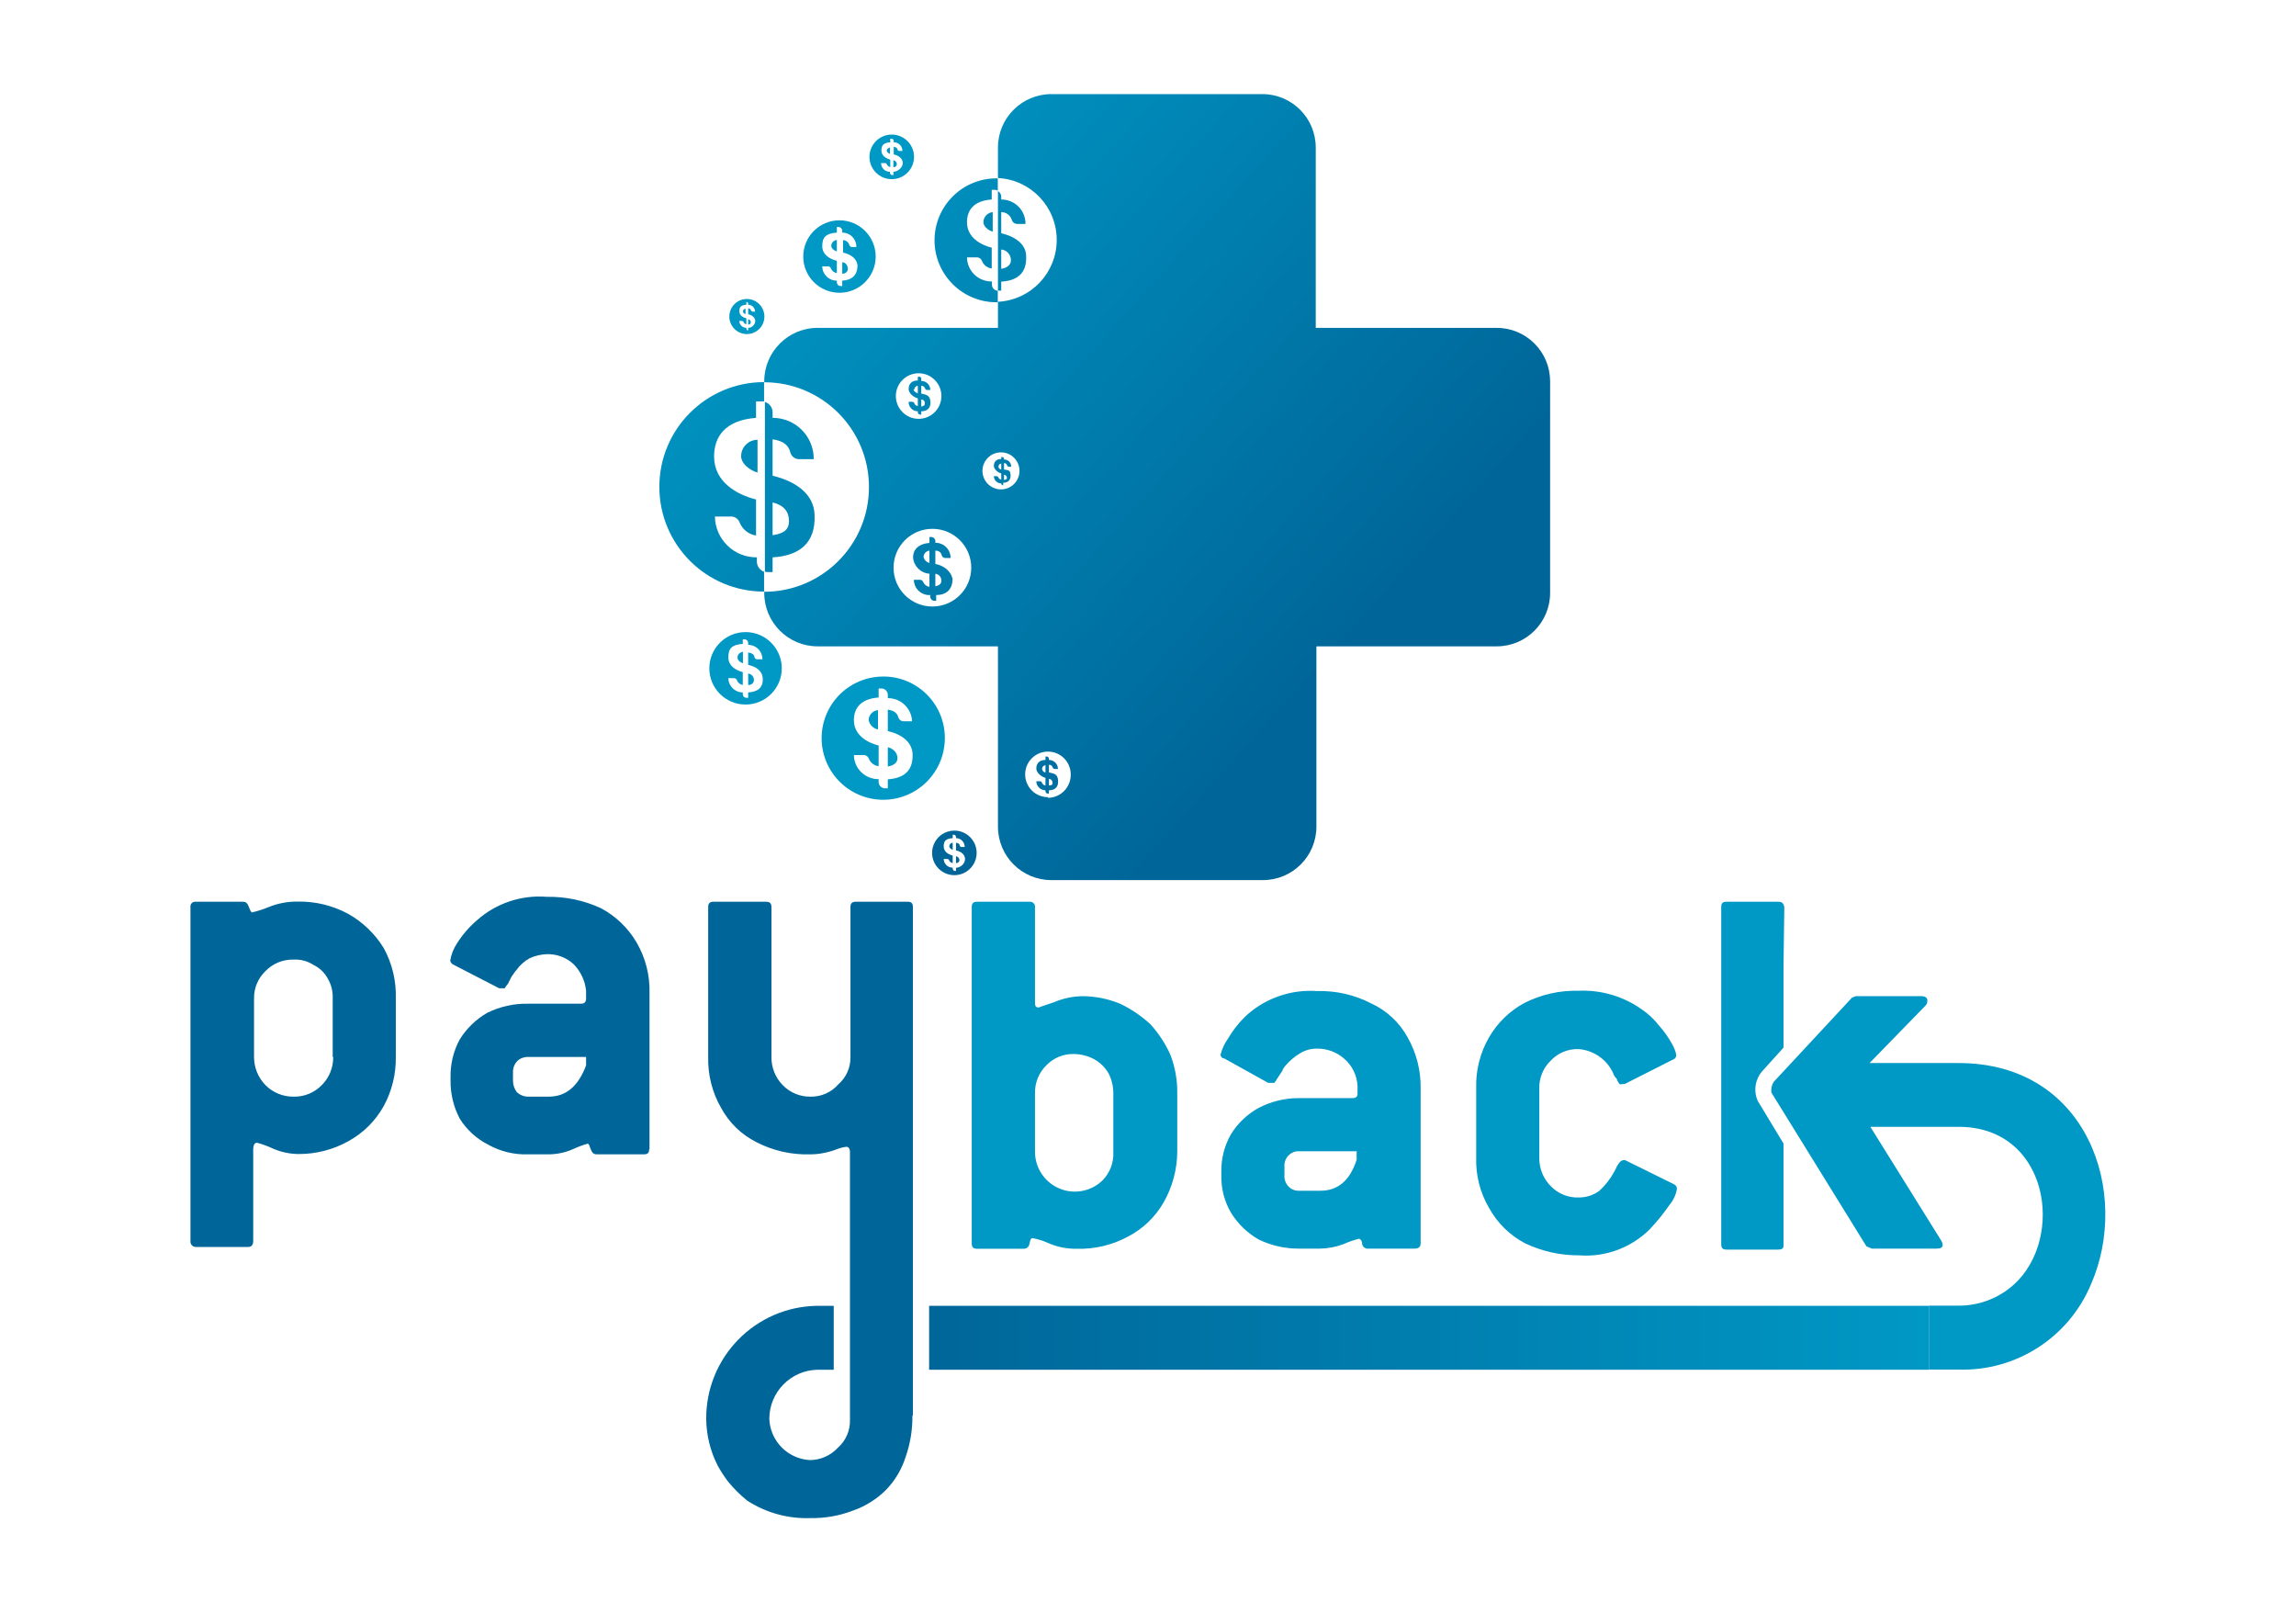
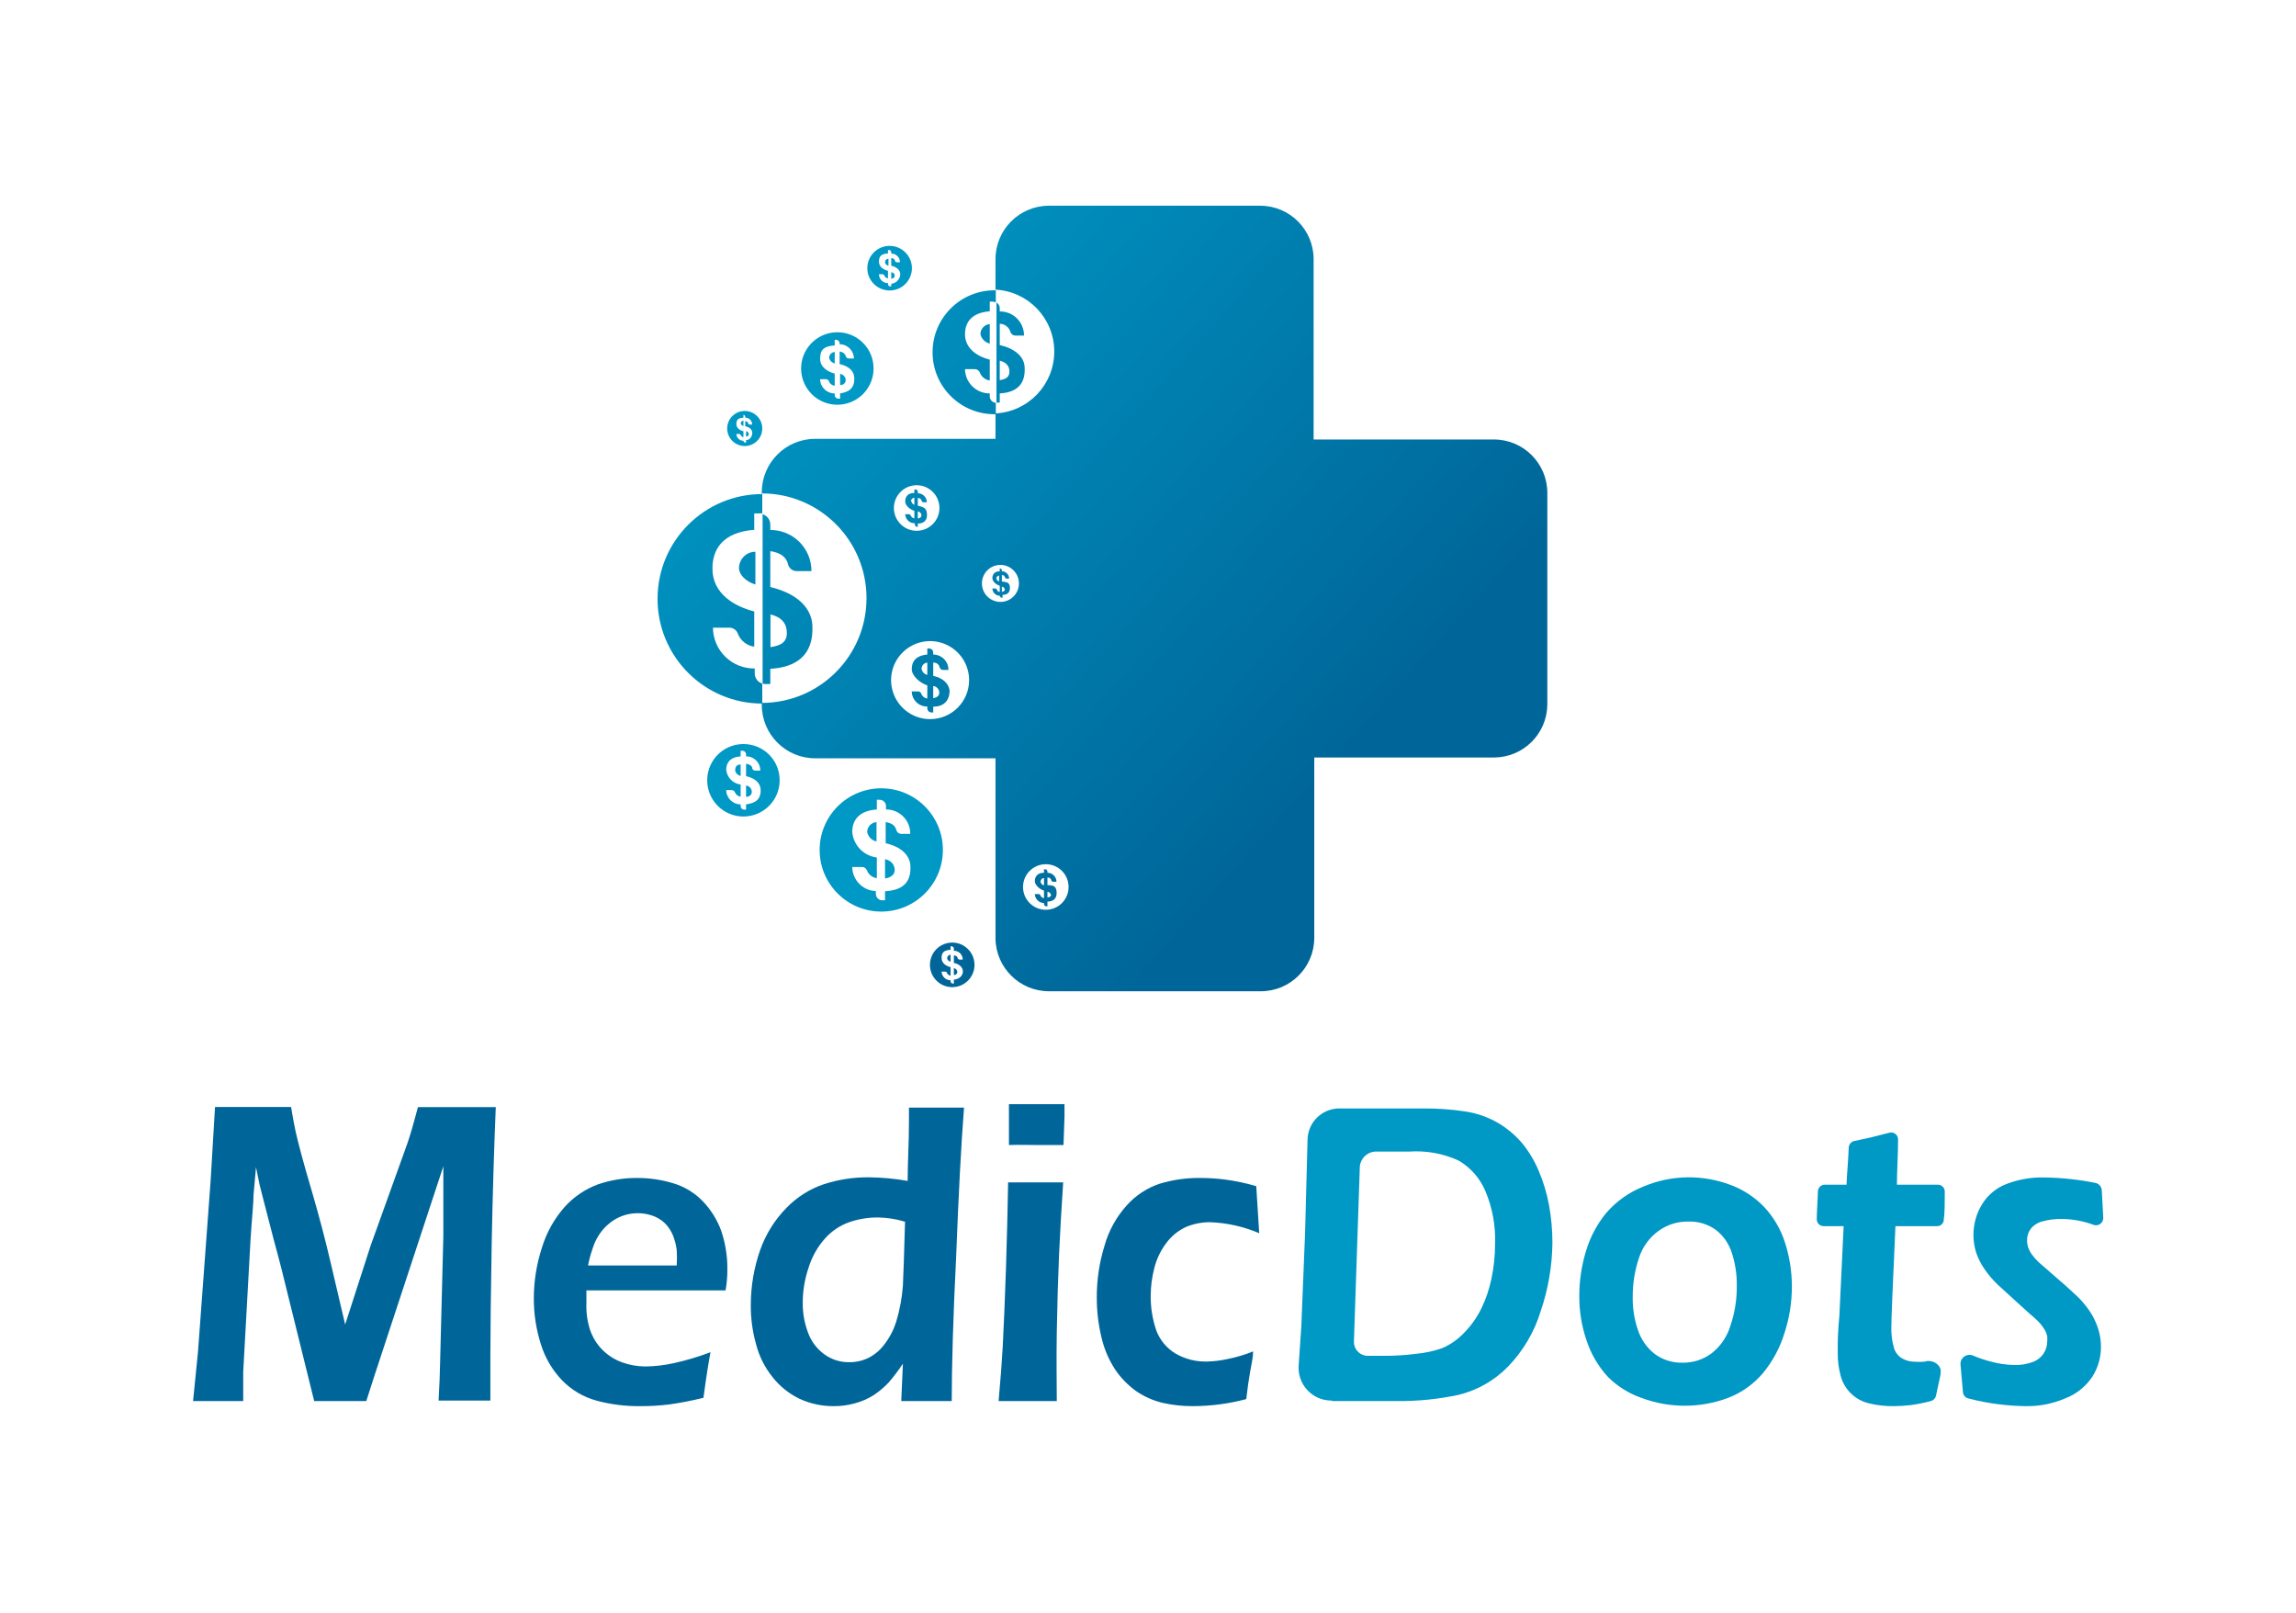
<svg xmlns="http://www.w3.org/2000/svg" xmlns:xlink="http://www.w3.org/1999/xlink" id="Layer_1" data-name="Layer 1" viewBox="0 0 140.09 98.38">
  <defs>
-     <linearGradient id="linear-gradient" x1="43.74" y1="13.14" x2="78.07" y2="43.91" gradientUnits="userSpaceOnUse">
+     <linearGradient id="linear-gradient" x1="43.61" y1="19.97" x2="77.94" y2="50.74" gradientUnits="userSpaceOnUse">
      <stop offset="0" stop-color="#0098c5" />
      <stop offset="1" stop-color="#069" />
    </linearGradient>
-     <linearGradient id="linear-gradient-2" x1="38.9" y1="18.54" x2="73.22" y2="49.32" xlink:href="#linear-gradient" />
-     <linearGradient id="linear-gradient-3" x1="50.65" y1="5.43" x2="84.98" y2="36.21" xlink:href="#linear-gradient" />
-     <linearGradient id="linear-gradient-4" x1="43.75" y1="13.13" x2="78.07" y2="43.91" xlink:href="#linear-gradient" />
-     <linearGradient id="linear-gradient-5" x1="47.48" y1="8.97" x2="81.81" y2="39.74" xlink:href="#linear-gradient" />
-     <linearGradient id="linear-gradient-6" x1="36.89" y1="20.78" x2="71.22" y2="51.56" xlink:href="#linear-gradient" />
-     <linearGradient id="linear-gradient-7" x1="35.77" y1="22.03" x2="70.09" y2="52.81" xlink:href="#linear-gradient" />
-     <linearGradient id="linear-gradient-8" x1="37.48" y1="20.12" x2="71.81" y2="50.89" xlink:href="#linear-gradient" />
-     <linearGradient id="linear-gradient-9" x1="36.27" y1="21.47" x2="70.59" y2="52.25" xlink:href="#linear-gradient" />
-     <linearGradient id="linear-gradient-10" x1="50.99" y1="5.05" x2="85.32" y2="35.83" xlink:href="#linear-gradient" />
-     <linearGradient id="linear-gradient-11" x1="50.29" y1="5.84" x2="84.61" y2="36.61" xlink:href="#linear-gradient" />
-     <linearGradient id="linear-gradient-12" x1="56.69" y1="81.61" x2="117.69" y2="81.61" gradientUnits="userSpaceOnUse">
-       <stop offset="0" stop-color="#069" />
-       <stop offset="1" stop-color="#0098c5" />
-     </linearGradient>
+     <linearGradient id="linear-gradient-2" x1="38.77" y1="25.37" x2="73.09" y2="56.15" xlink:href="#linear-gradient" />
+     <linearGradient id="linear-gradient-3" x1="50.53" y1="12.26" x2="84.85" y2="43.03" xlink:href="#linear-gradient" />
+     <linearGradient id="linear-gradient-4" x1="43.62" y1="19.96" x2="77.94" y2="50.74" xlink:href="#linear-gradient" />
+     <linearGradient id="linear-gradient-5" x1="47.35" y1="15.8" x2="81.68" y2="46.57" xlink:href="#linear-gradient" />
+     <linearGradient id="linear-gradient-6" x1="36.76" y1="27.61" x2="71.09" y2="58.38" xlink:href="#linear-gradient" />
+     <linearGradient id="linear-gradient-7" x1="35.64" y1="28.86" x2="69.96" y2="59.64" xlink:href="#linear-gradient" />
+     <linearGradient id="linear-gradient-8" x1="37.35" y1="26.95" x2="71.68" y2="57.72" xlink:href="#linear-gradient" />
+     <linearGradient id="linear-gradient-9" x1="36.14" y1="28.3" x2="70.46" y2="59.08" xlink:href="#linear-gradient" />
+     <linearGradient id="linear-gradient-10" x1="50.86" y1="11.88" x2="85.19" y2="42.66" xlink:href="#linear-gradient" />
+     <linearGradient id="linear-gradient-11" x1="50.16" y1="12.66" x2="84.48" y2="43.44" xlink:href="#linear-gradient" />
  </defs>
-   <path d="M51.39,16v.7c.22,0,.34-.15.34-.3S51.63,16,51.39,16Z" fill="#0098c5" />
-   <path d="M50.72,15c0,.14.15.28.34.34v-.7A.37.37,0,0,0,50.72,15Z" fill="#0098c5" />
-   <path d="M51.22,13.44a2.21,2.21,0,1,0,2.21,2.21A2.21,2.21,0,0,0,51.22,13.44Zm.17,3.68v.33h-.11a.23.23,0,0,1-.22-.23v-.1a.88.88,0,0,1-.89-.87h.36a.18.18,0,0,1,.17.13.46.46,0,0,0,.36.28v-.75c-.41-.1-.89-.36-.89-.9s.22-.77.89-.82v-.34h.1a.23.23,0,0,1,.23.23v.11a.86.86,0,0,1,.86.88H52a.17.17,0,0,1-.18-.13.41.41,0,0,0-.38-.29v.76c.51.11.87.4.88.82C52.3,16.85,51.92,17.09,51.39,17.12Z" fill="#0098c5" />
-   <path d="M45.65,41.09v.7c.23,0,.35-.15.35-.3A.39.39,0,0,0,45.65,41.09Z" fill="#0098c5" />
-   <path d="M45,40.12c0,.14.14.28.33.34v-.7C45.14,39.8,45,39.91,45,40.12Z" fill="#0098c5" />
-   <path d="M45.49,38.56a2.21,2.21,0,1,0,2.21,2.21A2.21,2.21,0,0,0,45.49,38.56Zm.16,3.68v.33h-.1a.23.23,0,0,1-.23-.23v-.1a.88.88,0,0,1-.88-.87h.35a.21.21,0,0,1,.18.13.42.42,0,0,0,.35.28V41c-.4-.1-.88-.36-.88-.9s.21-.77.88-.82V39h.1a.23.23,0,0,1,.23.23v.11a.87.87,0,0,1,.87.88h-.31a.18.18,0,0,1-.18-.13c0-.15-.14-.25-.38-.29v.76c.52.11.87.4.89.82C46.57,42,46.18,42.21,45.65,42.24Z" fill="#0098c5" />
-   <path d="M54.17,45.58v1.18c.38-.06.59-.25.59-.51S54.58,45.69,54.17,45.58Z" fill="#0098c5" />
-   <path d="M53,43.93a.73.73,0,0,0,.57.57V43.32A.63.63,0,0,0,53,43.93Z" fill="#0098c5" />
-   <path d="M53.89,41.27A3.76,3.76,0,1,0,57.65,45,3.75,3.75,0,0,0,53.89,41.27Zm.28,6.27v.55H54a.39.39,0,0,1-.39-.39v-.17a1.49,1.49,0,0,1-1.51-1.47h.61a.32.32,0,0,1,.3.22.74.74,0,0,0,.6.46V45.48c-.68-.17-1.51-.63-1.51-1.55,0-.69.38-1.3,1.51-1.38V42h.18a.39.39,0,0,1,.38.39v.2A1.47,1.47,0,0,1,55.65,44h-.52a.32.32,0,0,1-.31-.22c-.07-.26-.24-.43-.65-.49V44.6c.88.2,1.48.69,1.51,1.39C55.73,47.08,55.08,47.48,54.17,47.54Z" fill="#0098c5" />
-   <path d="M54.51,9.77v.43c.14,0,.21-.09.21-.19S54.66,9.81,54.51,9.77Z" fill="#0098c5" />
-   <path d="M54.1,9.17a.25.25,0,0,0,.2.21V9A.23.23,0,0,0,54.1,9.17Z" fill="#0098c5" />
-   <path d="M54.41,8.21a1.36,1.36,0,1,0,1.36,1.36A1.36,1.36,0,0,0,54.41,8.21Zm.1,2.27v.2h-.06a.15.15,0,0,1-.15-.14v-.06a.53.53,0,0,1-.54-.53H54a.12.12,0,0,1,.11.07.27.27,0,0,0,.21.17V9.74c-.24-.07-.54-.23-.54-.56s.14-.47.54-.5V8.46h.07a.14.14,0,0,1,.14.14v.08a.52.52,0,0,1,.53.53h-.19a.12.12,0,0,1-.11-.08c0-.09-.08-.15-.23-.18v.47c.32.07.53.25.55.5S54.84,10.46,54.51,10.48Z" fill="#0098c5" />
-   <path d="M58.33,52.23v.42c.14,0,.21-.09.21-.18S58.48,52.27,58.33,52.23Z" fill="#069" />
-   <path d="M57.92,51.63c0,.08.09.17.21.21v-.43A.22.22,0,0,0,57.92,51.63Z" fill="#069" />
-   <path d="M58.23,50.67A1.36,1.36,0,1,0,59.59,52,1.36,1.36,0,0,0,58.23,50.67Zm.1,2.27v.19h-.06a.14.14,0,0,1-.14-.14v-.06a.54.54,0,0,1-.55-.53h.22a.12.12,0,0,1,.11.08.27.27,0,0,0,.22.17v-.46c-.25-.06-.55-.22-.55-.56s.14-.47.55-.5v-.21h.06a.14.14,0,0,1,.14.14v.07a.53.53,0,0,1,.53.54h-.19a.12.12,0,0,1-.11-.08c0-.1-.08-.16-.23-.18v.47c.32.07.53.24.55.5S58.66,52.92,58.33,52.94Z" fill="#069" />
-   <path d="M45.65,19.47v.33c.11,0,.16-.07.16-.14S45.76,19.5,45.65,19.47Z" fill="#0098c5" />
-   <path d="M45.33,19a.19.19,0,0,0,.16.16v-.33C45.4,18.85,45.33,18.9,45.33,19Z" fill="#0098c5" />
-   <path d="M45.57,18.24a1.07,1.07,0,1,0,1.07,1.07A1.07,1.07,0,0,0,45.57,18.24ZM45.65,20v.16h0a.11.11,0,0,1-.11-.11V20a.43.43,0,0,1-.43-.42h.17a.11.11,0,0,1,.09.07.22.22,0,0,0,.17.13v-.36c-.2-.05-.43-.18-.43-.44s.11-.37.43-.39v-.17h0a.11.11,0,0,1,.11.11v.06a.42.42,0,0,1,.42.42h-.15a.1.1,0,0,1-.09-.06.18.18,0,0,0-.18-.14v.36c.25.06.42.2.43.4S45.9,20,45.65,20Z" fill="#0098c5" />
-   <path d="M61.26,28.64v-.39c.12,0,.17.07.19.15a.1.1,0,0,0,.1.07h.15a.43.43,0,0,0-.44-.44V28a.11.11,0,0,0-.11-.12h-.06V28c-.34,0-.45.21-.45.42s.25.41.45.46v.38a.25.25,0,0,1-.18-.14.1.1,0,0,0-.09-.07h-.18a.45.45,0,0,0,.45.44v0a.12.12,0,0,0,.12.12h0v-.16c.27,0,.47-.14.45-.47S61.52,28.7,61.26,28.64Zm-.17,0c-.09,0-.17-.1-.17-.17a.19.19,0,0,1,.17-.19Zm.17.67v-.35a.2.2,0,0,1,.18.2C61.44,29.21,61.38,29.27,61.26,29.28Z" fill="url(#linear-gradient)" />
-   <path d="M57.07,34.4v-.81c.26,0,.36.15.4.31a.22.22,0,0,0,.2.14H58a.92.92,0,0,0-.93-.93V33a.25.25,0,0,0-.25-.24h-.11v.36c-.71.06-1,.44-1,.88a1.08,1.08,0,0,0,1,1v.8a.49.49,0,0,1-.38-.29.2.2,0,0,0-.19-.14h-.38a.94.94,0,0,0,1,.93v.1a.25.25,0,0,0,.25.25h.11v-.35c.57,0,1-.29,1-1C58,34.83,57.62,34.52,57.07,34.4Zm-.36-.06a.48.48,0,0,1-.36-.37.4.4,0,0,1,.36-.38Zm.36,1.42V35a.42.42,0,0,1,.37.42C57.44,35.6,57.31,35.73,57.07,35.76Z" fill="url(#linear-gradient-2)" />
-   <path d="M60.91,17.73h.18v-.55c.91-.05,1.57-.46,1.52-1.55,0-.71-.64-1.2-1.52-1.4V12.94a.67.67,0,0,1,.65.49.33.33,0,0,0,.31.23h.52a1.47,1.47,0,0,0-1.48-1.49V12a.38.38,0,0,0-.2-.34v6.1Zm.18-2.51a.65.65,0,0,1,.59.67c0,.25-.21.45-.59.51Z" fill="url(#linear-gradient-3)" />
-   <path d="M56,25.09v.06a.14.14,0,0,0,.14.14h.07v-.2c.34,0,.58-.17.56-.57s-.23-.44-.56-.51v-.48a.25.25,0,0,1,.24.18.11.11,0,0,0,.11.08h.2a.54.54,0,0,0-.55-.55v-.08A.14.14,0,0,0,56,23H56v.21c-.42,0-.56.26-.56.52s.31.51.56.57v.47a.27.27,0,0,1-.22-.18.13.13,0,0,0-.11-.08h-.23A.56.56,0,0,0,56,25.09Zm.21-.72c.15,0,.22.12.22.24s-.08.17-.22.19Zm-.42-.62a.23.23,0,0,1,.21-.22V24C55.83,23.93,55.74,23.84,55.74,23.75Z" fill="url(#linear-gradient-4)" />
-   <path d="M91.28,20h-11V9a3.26,3.26,0,0,0-3.26-3.26H64.15A3.26,3.26,0,0,0,60.89,9v1.86a3.78,3.78,0,0,1,0,7.55V20h-11a3.26,3.26,0,0,0-3.26,3.26v.06a6.39,6.39,0,0,1,0,12.78v.07a3.26,3.26,0,0,0,3.26,3.26h11v11a3.26,3.26,0,0,0,3.26,3.26H77.06a3.26,3.26,0,0,0,3.26-3.26v-11h11a3.26,3.26,0,0,0,3.26-3.26V23.25A3.26,3.26,0,0,0,91.28,20ZM56.06,22.77a1.39,1.39,0,1,1-1.4,1.39A1.39,1.39,0,0,1,56.06,22.77ZM56.89,37a2.37,2.37,0,1,1,2.37-2.37A2.37,2.37,0,0,1,56.89,37Zm4.29-7.15a1.13,1.13,0,1,1,0-2.25,1.13,1.13,0,0,1,0,2.25Zm2.76,18.78a1.39,1.39,0,1,1,1.39-1.39A1.4,1.4,0,0,1,63.94,48.67Z" fill="url(#linear-gradient-5)" />
-   <path d="M46.84,34.9h.3V34c1.54-.09,2.65-.79,2.56-2.62-.05-1.2-1.07-2-2.56-2.36V26.8c.7.1,1,.4,1.09.83a.55.55,0,0,0,.53.38h.89a2.5,2.5,0,0,0-2.51-2.52v-.34a.66.66,0,0,0-.47-.63V34.88Zm.3-4.25c.69.17,1,.57,1,1.13s-.35.77-1,.87Z" fill="url(#linear-gradient-6)" />
-   <path d="M64,47.12v-.47a.25.25,0,0,1,.24.18.11.11,0,0,0,.11.08h.2a.55.55,0,0,0-.55-.55v-.07a.14.14,0,0,0-.14-.14h-.07v.21c-.42,0-.56.26-.56.52s.31.51.56.57v.47a.27.27,0,0,1-.22-.18.13.13,0,0,0-.11-.08h-.23a.56.56,0,0,0,.56.55v.06a.14.14,0,0,0,.14.14H64v-.2c.34,0,.58-.17.56-.57S64.37,47.2,64,47.12Zm-.21,0c-.12,0-.21-.13-.21-.22a.23.23,0,0,1,.21-.22Zm.21.83v-.43c.15,0,.22.12.22.24S64.18,47.9,64,47.92Z" fill="url(#linear-gradient-7)" />
-   <path d="M45.22,27.83c0,.4.42.82,1,1v-2A1,1,0,0,0,45.22,27.83Z" fill="url(#linear-gradient-8)" />
-   <path d="M46.18,34.24V34a2.53,2.53,0,0,1-2.56-2.49h1a.55.55,0,0,1,.51.37,1.3,1.3,0,0,0,1,.79V30.47c-1.16-.29-2.56-1.06-2.56-2.62,0-1.18.64-2.21,2.56-2.36v-1h.3a.58.58,0,0,1,.19,0V23.31h0a6.39,6.39,0,1,0,0,12.78h0V34.88A.67.67,0,0,1,46.18,34.24Z" fill="url(#linear-gradient-9)" />
-   <path d="M60,13.55c0,.23.25.49.57.58V12.94A.63.63,0,0,0,60,13.55Z" fill="url(#linear-gradient-10)" />
-   <path d="M60.52,17.34v-.17A1.49,1.49,0,0,1,59,15.7h.61a.32.32,0,0,1,.3.21.75.75,0,0,0,.6.47V15.11c-.68-.17-1.51-.63-1.51-1.55,0-.7.37-1.31,1.51-1.39v-.59h.18a.41.41,0,0,1,.19.05v-.75h-.08a3.78,3.78,0,0,0,0,7.56h.08v-.7A.39.39,0,0,1,60.52,17.34Z" fill="url(#linear-gradient-11)" />
-   <path d="M108.87,55.34l-.05,3.57v5l-1.3,1.44a1.7,1.7,0,0,0-.27,1.81l1.57,2.6V76c0,.18-.14.23-.32.23h-3.16c-.23,0-.32-.09-.32-.33V55.34c0-.24.09-.33.32-.33h3.16c.23,0,.32.09.37.33Zm-6.78,16.89a.3.3,0,0,1,.23.28,2.05,2.05,0,0,1-.46,1A12.62,12.62,0,0,1,100.65,75a5.52,5.52,0,0,1-4.31,1.58,7.56,7.56,0,0,1-3.3-.74,5.35,5.35,0,0,1-2.18-2.14,5.72,5.72,0,0,1-.79-3.11V66.38a5.84,5.84,0,0,1,.79-3.11A5.53,5.53,0,0,1,93,61.19a6.92,6.92,0,0,1,3.3-.75,6.2,6.2,0,0,1,3.85,1.12,4.53,4.53,0,0,1,1.07,1,5.85,5.85,0,0,1,.79,1.11,2.13,2.13,0,0,1,.27.7.3.3,0,0,1-.23.28l-2.92,1.48H99a.27.27,0,0,1-.19,0,1.53,1.53,0,0,1-.14-.24c0-.09-.14-.18-.18-.27A2.53,2.53,0,0,0,96.34,64a2.22,2.22,0,0,0-1.72.7,2.28,2.28,0,0,0-.7,1.71v4.18a2.41,2.41,0,0,0,.7,1.77,2.25,2.25,0,0,0,1.72.69,2.08,2.08,0,0,0,1.25-.41,4.52,4.52,0,0,0,.93-1.21c.18-.42.37-.65.51-.65a.19.19,0,0,1,.14,0l2.92,1.44Zm-19.26-2H79.25a.83.83,0,0,0-.65.28.87.87,0,0,0-.23.65v.51a.91.91,0,0,0,.23.69.83.83,0,0,0,.65.28h1.3c1.07,0,1.81-.6,2.23-1.9a4.5,4.5,0,0,1,0-.51Zm3.85,5.61c0,.24-.14.33-.37.33H83.48a.34.34,0,0,1-.37-.28c0-.23-.14-.32-.19-.32a5.14,5.14,0,0,0-.93.32,4.25,4.25,0,0,1-1.44.28h-1.3a5.52,5.52,0,0,1-2.46-.56A4.8,4.8,0,0,1,75.12,74a4.32,4.32,0,0,1-.6-2.32v-.19a4.44,4.44,0,0,1,.6-2.32,4.6,4.6,0,0,1,1.67-1.58,5.26,5.26,0,0,1,2.46-.6H82.5c.24,0,.33-.09.33-.28l0-.46A2.35,2.35,0,0,0,82,64.57a2.46,2.46,0,0,0-1.67-.6,1.93,1.93,0,0,0-1,.28,3.54,3.54,0,0,0-.88.74,1.16,1.16,0,0,0-.23.37l-.28.42a2.09,2.09,0,0,1-.19.28s-.09,0-.18,0-.09,0-.19,0L74.7,64.57c-.14,0-.23-.13-.23-.23a3,3,0,0,1,.47-1,6.33,6.33,0,0,1,1.16-1.44,5.81,5.81,0,0,1,4.27-1.44,6.75,6.75,0,0,1,3.29.75,4.84,4.84,0,0,1,2.23,2.08,6.11,6.11,0,0,1,.79,3.11v9.47ZM67.93,70.24V66.71a2.66,2.66,0,0,0-.28-1.21,2.32,2.32,0,0,0-.88-.88,2.72,2.72,0,0,0-1.21-.32,2.25,2.25,0,0,0-1.72.69,2.33,2.33,0,0,0-.69,1.72v3.53A2.43,2.43,0,0,0,67.28,72a2.31,2.31,0,0,0,.65-1.72Zm3.9,0A6.33,6.33,0,0,1,71,73.35a5.35,5.35,0,0,1-2.18,2.09,6.2,6.2,0,0,1-3.11.74A4.19,4.19,0,0,1,64,75.85a4,4,0,0,0-1-.32c-.09,0-.14.09-.18.32s-.19.33-.37.33H59.62c-.23,0-.33-.09-.33-.33V55.34c0-.24.1-.33.33-.33h3.2a.3.3,0,0,1,.33.33v5.75c0,.23,0,.37.23.37,0,0,.37-.14.93-.32a4.62,4.62,0,0,1,1.76-.37,6.13,6.13,0,0,1,2.27.46,7.44,7.44,0,0,1,1.86,1.26,7.21,7.21,0,0,1,1.21,1.85,6.34,6.34,0,0,1,.42,2.37v3.53Z" fill="#0098c5" fill-rule="evenodd" />
-   <path d="M55.67,86.35a7.33,7.33,0,0,1-.42,2.55,5.12,5.12,0,0,1-1.2,2,5.35,5.35,0,0,1-2,1.25,6.91,6.91,0,0,1-2.6.46,6.66,6.66,0,0,1-3.85-1.06,7.69,7.69,0,0,1-1.21-1.21,8.11,8.11,0,0,1-.6-.93,6.41,6.41,0,0,1-.7-2.83,6.86,6.86,0,0,1,6.78-6.92h1v3.9h-1a3,3,0,0,0-2.93,3,2.62,2.62,0,0,0,2.46,2.51,2.33,2.33,0,0,0,1.72-.75,2.18,2.18,0,0,0,.74-1.72V70.28c0-.23-.09-.32-.23-.32a2.35,2.35,0,0,0-.55.14,4.56,4.56,0,0,1-.79.23,4.14,4.14,0,0,1-.89.09,6.68,6.68,0,0,1-3.24-.74A5,5,0,0,1,44,67.59a5.93,5.93,0,0,1-.79-3.11V55.34c0-.24.1-.33.33-.33h3.2c.23,0,.33.09.33.33v9.14a2.41,2.41,0,0,0,.69,1.72,2.31,2.31,0,0,0,1.67.7,2.19,2.19,0,0,0,1.72-.75,2.15,2.15,0,0,0,.74-1.67V55.34c0-.24.1-.33.33-.33h3.16c.23,0,.32.09.32.33v31ZM35.76,64.48H32.23a.91.91,0,0,0-.65.23.94.94,0,0,0-.28.7v.51a1.15,1.15,0,0,0,.23.7,1,1,0,0,0,.7.28h1.25c1.07,0,1.81-.65,2.28-1.91,0,0,0-.18,0-.51Zm3.85,5.62c0,.23-.09.32-.33.32H36.41c-.19,0-.28-.09-.37-.32s-.1-.33-.19-.33a6,6,0,0,0-.88.33,3.78,3.78,0,0,1-1.49.32H32.23a4.68,4.68,0,0,1-2.46-.6,4.38,4.38,0,0,1-1.72-1.58,4.88,4.88,0,0,1-.56-2.32v-.19a4.66,4.66,0,0,1,.56-2.32,4.8,4.8,0,0,1,1.67-1.62,5.4,5.4,0,0,1,2.51-.56h3.2c.23,0,.33-.09.33-.32v-.47A2.7,2.7,0,0,0,35,58.82a2.3,2.3,0,0,0-1.67-.61,2.75,2.75,0,0,0-1,.24,2.43,2.43,0,0,0-.83.74c-.14.14-.19.28-.28.37L31,60c-.1.14-.19.23-.19.28a.33.33,0,0,1-.19,0,.3.3,0,0,1-.18,0l-2.79-1.44a.34.34,0,0,1-.18-.23,2.61,2.61,0,0,1,.42-1.07,6.17,6.17,0,0,1,1.2-1.39,5.72,5.72,0,0,1,4.27-1.44,7.55,7.55,0,0,1,3.3.69,5.55,5.55,0,0,1,2.18,2.09,5.84,5.84,0,0,1,.79,3.11V70.1ZM20.3,64.48V60.91A2.19,2.19,0,0,0,20,59.7a1.94,1.94,0,0,0-.88-.84,2,2,0,0,0-1.21-.32,2.28,2.28,0,0,0-1.71.7,2.25,2.25,0,0,0-.7,1.67v3.57a2.45,2.45,0,0,0,.7,1.72,2.38,2.38,0,0,0,1.71.7,2.32,2.32,0,0,0,1.72-.7,2.38,2.38,0,0,0,.7-1.72Zm3.85,0a6.06,6.06,0,0,1-.74,3,5.48,5.48,0,0,1-2.14,2.13,6.17,6.17,0,0,1-3.06.79,4,4,0,0,1-1.53-.32,6,6,0,0,0-1-.37c-.14,0-.23.14-.23.42v5.57c0,.23-.09.37-.32.37H11.94a.33.33,0,0,1-.32-.37V55.34a.29.29,0,0,1,.32-.33h2.88c.19,0,.28.09.37.33s.14.32.19.32a6.51,6.51,0,0,0,1-.32A4.52,4.52,0,0,1,18.16,55a6.25,6.25,0,0,1,3.07.74,6,6,0,0,1,2.18,2.09,6,6,0,0,1,.74,3.07v3.57Z" fill="#069" fill-rule="evenodd" />
-   <polygon points="56.69 79.66 56.69 83.56 117.69 83.56 117.69 79.66 56.69 79.66 56.69 79.66" fill-rule="evenodd" fill="url(#linear-gradient-12)" />
-   <path d="M119.5,64.85h-5.43l3.39-3.48a.42.42,0,0,0,.14-.32c0-.19-.14-.28-.37-.28h-4l-.23.09L108.22,66a1,1,0,0,0-.14.65l5.8,9.38.33.14h3.94c.24,0,.38-.05.38-.23a.59.59,0,0,0-.1-.28l-4.31-6.92h5.38c5.52,0,6.5,6.78,3.39,9.61a5,5,0,0,1-3.39,1.3h-1.81v3.9h1.81a8.47,8.47,0,0,0,8.08-5.2C130,72.84,127.44,64.85,119.5,64.85Z" fill="#0098c5" fill-rule="evenodd" />
+   <path d="M51.26,22.8v.69c.22,0,.34-.15.34-.3S51.5,22.86,51.26,22.8Z" fill="#0098c5" />
+   <path d="M50.59,21.83a.45.45,0,0,0,.34.34v-.7A.37.37,0,0,0,50.59,21.83Z" fill="#0098c5" />
+   <path d="M51.09,20.27a2.21,2.21,0,1,0,2.21,2.2A2.2,2.2,0,0,0,51.09,20.27ZM51.26,24v.32h-.11a.22.22,0,0,1-.22-.22V24a.88.88,0,0,1-.89-.87h.36a.21.21,0,0,1,.18.13.4.4,0,0,0,.35.27v-.74c-.4-.1-.89-.37-.89-.91s.22-.76.89-.81v-.34H51a.22.22,0,0,1,.23.22V21a.87.87,0,0,1,.87.87h-.31a.18.18,0,0,1-.18-.13.41.41,0,0,0-.38-.29v.76c.52.11.87.4.89.81C52.17,23.68,51.79,23.92,51.26,24Z" fill="#0098c5" />
+   <path d="M45.52,47.92v.69c.23,0,.35-.15.35-.3A.39.39,0,0,0,45.52,47.92Z" fill="#0098c5" />
+   <path d="M44.86,47c0,.14.14.28.33.34v-.7C45,46.63,44.85,46.74,44.86,47Z" fill="#0098c5" />
+   <path d="M45.36,45.39a2.21,2.21,0,1,0,2.21,2.2A2.2,2.2,0,0,0,45.36,45.39Zm.16,3.68v.32h-.1a.22.22,0,0,1-.23-.22v-.1a.88.88,0,0,1-.88-.87h.35a.21.21,0,0,1,.18.13.43.43,0,0,0,.35.27v-.74a1,1,0,0,1-.88-.91c0-.4.22-.76.88-.81V45.8h.1a.22.22,0,0,1,.23.22v.12a.86.86,0,0,1,.87.87h-.31a.18.18,0,0,1-.18-.13c0-.15-.14-.25-.38-.29v.76c.52.11.87.4.89.81C46.44,48.8,46.05,49,45.52,49.07Z" fill="#0098c5" />
+   <path d="M54,52.41v1.18c.39-.06.59-.26.59-.51S54.45,52.51,54,52.41Z" fill="#0098c5" />
+   <path d="M52.91,50.75a.73.73,0,0,0,.57.58V50.15A.62.62,0,0,0,52.91,50.75Z" fill="#0098c5" />
+   <path d="M53.77,48.09a3.76,3.76,0,1,0,3.76,3.76A3.76,3.76,0,0,0,53.77,48.09ZM54,54.37v.55h-.17a.39.39,0,0,1-.39-.39v-.17A1.49,1.49,0,0,1,52,52.89h.6a.31.31,0,0,1,.3.22.76.76,0,0,0,.6.46V52.31A1.72,1.72,0,0,1,52,50.76c0-.69.37-1.3,1.5-1.38v-.59h.18a.39.39,0,0,1,.38.39v.2a1.47,1.47,0,0,1,1.48,1.49H55a.32.32,0,0,1-.31-.23c-.07-.25-.23-.42-.65-.49v1.29c.88.2,1.48.69,1.51,1.39C55.6,53.9,55,54.31,54,54.37Z" fill="#0098c5" />
+   <path d="M54.38,16.6V17c.14,0,.21-.1.21-.19S54.53,16.64,54.38,16.6Z" fill="#0098c5" />
+   <path d="M54,16a.25.25,0,0,0,.21.21v-.43C54.06,15.81,54,15.87,54,16Z" fill="#0098c5" />
+   <path d="M54.28,15a1.36,1.36,0,1,0,1.36,1.36A1.36,1.36,0,0,0,54.28,15Zm.1,2.27v.2h-.06a.14.14,0,0,1-.14-.14v-.06a.54.54,0,0,1-.55-.54h.22a.13.13,0,0,1,.11.08.27.27,0,0,0,.22.17v-.46c-.25-.06-.55-.22-.55-.56s.14-.47.55-.5v-.21h.06a.14.14,0,0,1,.14.14v.08a.52.52,0,0,1,.53.53h-.19a.12.12,0,0,1-.11-.08c0-.09-.08-.16-.23-.18v.47c.32.07.53.25.55.5S54.71,17.29,54.38,17.31Z" fill="#0098c5" />
+   <path d="M58.2,59.06v.42c.14,0,.21-.09.21-.18S58.35,59.09,58.2,59.06Z" fill="#069" />
+   <path d="M57.79,58.46c0,.08.09.17.21.21v-.43A.22.22,0,0,0,57.79,58.46Z" fill="#069" />
+   <path d="M58.1,57.5a1.36,1.36,0,1,0,1.36,1.36A1.36,1.36,0,0,0,58.1,57.5Zm.1,2.26V60h-.06a.14.14,0,0,1-.14-.14v-.06a.55.55,0,0,1-.55-.53h.22a.12.12,0,0,1,.11.08.27.27,0,0,0,.22.17V59c-.25-.06-.55-.23-.55-.56s.14-.47.55-.5v-.21h.06a.14.14,0,0,1,.14.14V58a.53.53,0,0,1,.54.54h-.19a.14.14,0,0,1-.12-.09c0-.09-.08-.15-.23-.17v.46c.32.07.54.25.55.51S58.53,59.74,58.2,59.76Z" fill="#069" />
+   <path d="M45.52,26.3v.33c.11,0,.17-.07.17-.14S45.63,26.33,45.52,26.3Z" fill="#0098c5" />
+   <path d="M45.2,25.83c0,.06.07.13.16.16v-.33A.17.17,0,0,0,45.2,25.83Z" fill="#0098c5" />
+   <path d="M45.44,25.07a1.07,1.07,0,1,0,1.07,1.07A1.07,1.07,0,0,0,45.44,25.07Zm.08,1.78V27h-.05a.11.11,0,0,1-.11-.11v0a.43.43,0,0,1-.43-.42h.17a.1.1,0,0,1,.09.06.23.23,0,0,0,.17.14v-.36c-.19-.05-.43-.18-.43-.44s.11-.37.43-.39v-.17h0a.11.11,0,0,1,.11.11v.06a.41.41,0,0,1,.42.42h-.15a.1.1,0,0,1-.09-.07c0-.07-.06-.12-.18-.14V26c.25.06.42.19.43.39S45.78,26.84,45.52,26.85Z" fill="#0098c5" />
+   <path d="M61.13,35.47v-.39c.13,0,.17.07.19.15a.14.14,0,0,0,.1.07h.15a.44.44,0,0,0-.44-.45v-.06a.11.11,0,0,0-.11-.11H61v.17c-.33,0-.45.21-.45.42s.25.41.45.46v.38c-.11,0-.16-.09-.17-.14a.11.11,0,0,0-.1-.07h-.18a.45.45,0,0,0,.45.44v0a.12.12,0,0,0,.12.12h.05v-.17c.27,0,.47-.13.45-.46S61.4,35.52,61.13,35.47Zm-.17,0a.25.25,0,0,1-.17-.18.19.19,0,0,1,.17-.18Zm.17.67v-.35a.2.2,0,0,1,.18.2C61.31,36,61.25,36.09,61.13,36.11Z" fill="url(#linear-gradient)" />
+   <path d="M56.94,41.23v-.81c.26,0,.36.15.4.31a.22.22,0,0,0,.2.14h.33a.93.93,0,0,0-.93-.94v-.12a.25.25,0,0,0-.25-.25h-.11v.37c-.71.06-.95.44-.95.88s.52.86.95,1v.8a.44.44,0,0,1-.37-.3.21.21,0,0,0-.19-.13h-.39a.93.93,0,0,0,.95.92v.11a.25.25,0,0,0,.25.25h.11v-.35c.57,0,1-.29,1-1C57.87,41.66,57.49,41.35,56.94,41.23Zm-.36-.06a.45.45,0,0,1-.35-.37.38.38,0,0,1,.35-.38Zm.36,1.42v-.74a.41.41,0,0,1,.37.42C57.31,42.43,57.18,42.55,56.94,42.59Z" fill="url(#linear-gradient-2)" />
+   <path d="M60.78,24.56H61V24c.91-.05,1.57-.46,1.52-1.55,0-.71-.64-1.2-1.52-1.4v-1.3a.69.69,0,0,1,.65.5.32.32,0,0,0,.31.22h.52A1.46,1.46,0,0,0,61,19v-.2a.38.38,0,0,0-.2-.34v6.1ZM61,22c.41.11.59.34.59.67s-.21.46-.59.52Z" fill="url(#linear-gradient-3)" />
+   <path d="M55.82,31.92V32a.15.15,0,0,0,.15.14H56v-.2c.34,0,.58-.17.56-.57s-.23-.44-.56-.52v-.47c.15,0,.21.08.24.18a.11.11,0,0,0,.11.08h.2a.55.55,0,0,0-.55-.55V30a.14.14,0,0,0-.14-.14h-.07v.21c-.42,0-.56.26-.56.52s.31.5.56.57v.46a.27.27,0,0,1-.22-.17.13.13,0,0,0-.11-.08h-.23A.57.57,0,0,0,55.82,31.92ZM56,31.2a.24.24,0,0,1,.22.24c0,.1-.08.17-.22.19Zm-.42-.62a.23.23,0,0,1,.21-.22v.44C55.7,30.76,55.61,30.67,55.61,30.58Z" fill="url(#linear-gradient-4)" />
+   <path d="M91.15,26.81h-11v-11a3.26,3.26,0,0,0-3.26-3.26H64a3.26,3.26,0,0,0-3.26,3.26v1.86a3.78,3.78,0,0,1,0,7.55v1.55h-11a3.26,3.26,0,0,0-3.26,3.26v.07a6.39,6.39,0,0,1,0,12.78V43a3.26,3.26,0,0,0,3.26,3.26h11v11A3.26,3.26,0,0,0,64,60.47H76.93a3.26,3.26,0,0,0,3.26-3.26v-11h11A3.26,3.26,0,0,0,94.41,43V30.07A3.26,3.26,0,0,0,91.15,26.81ZM55.93,29.6A1.39,1.39,0,1,1,54.54,31,1.39,1.39,0,0,1,55.93,29.6Zm.83,14.27a2.38,2.38,0,1,1,2.37-2.38A2.38,2.38,0,0,1,56.76,43.87Zm4.29-7.15a1.13,1.13,0,1,1,1.12-1.13A1.13,1.13,0,0,1,61.05,36.72ZM63.81,55.5a1.39,1.39,0,1,1,1.39-1.39A1.39,1.39,0,0,1,63.81,55.5Z" fill="url(#linear-gradient-5)" />
+   <path d="M46.71,41.73H47V40.8c1.54-.09,2.65-.79,2.57-2.63-.06-1.19-1.07-2-2.57-2.36V33.62c.7.11,1,.41,1.09.84a.55.55,0,0,0,.53.38h.89A2.5,2.5,0,0,0,47,32.33V32a.66.66,0,0,0-.47-.63V41.7A.47.47,0,0,0,46.71,41.73Zm.3-4.25c.69.17,1,.57,1,1.13s-.35.77-1,.87Z" fill="url(#linear-gradient-6)" />
+   <path d="M63.91,54v-.47c.15,0,.21.08.24.18a.11.11,0,0,0,.11.08h.2a.55.55,0,0,0-.55-.55v-.07a.14.14,0,0,0-.14-.14H63.7v.21c-.42,0-.56.26-.56.51s.31.51.56.58v.46a.27.27,0,0,1-.22-.17.12.12,0,0,0-.11-.08h-.23a.57.57,0,0,0,.56.55v.06a.15.15,0,0,0,.15.14h.06V55c.34,0,.58-.17.56-.57S64.24,54,63.91,54Zm-.21,0c-.12,0-.21-.13-.21-.22a.23.23,0,0,1,.21-.22Zm.21.83v-.43a.24.24,0,0,1,.22.24C64.13,54.66,64.05,54.73,63.91,54.75Z" fill="url(#linear-gradient-7)" />
+   <path d="M45.09,34.66c0,.4.42.82,1,1v-2A1,1,0,0,0,45.09,34.66Z" fill="url(#linear-gradient-8)" />
+   <path d="M46.05,41.07v-.29a2.51,2.51,0,0,1-2.55-2.49h1a.55.55,0,0,1,.52.37,1.26,1.26,0,0,0,1,.79V37.3c-1.16-.29-2.56-1.06-2.55-2.62,0-1.18.63-2.21,2.55-2.36v-1h.3a.58.58,0,0,1,.19,0V30.14h0a6.39,6.39,0,1,0,0,12.78h0V41.7A.65.65,0,0,1,46.05,41.07Z" fill="url(#linear-gradient-9)" />
+   <path d="M59.82,20.38a.76.76,0,0,0,.57.58V19.77A.62.62,0,0,0,59.82,20.38Z" fill="url(#linear-gradient-10)" />
+   <path d="M60.39,24.17V24a1.5,1.5,0,0,1-1.51-1.48h.61a.33.33,0,0,1,.3.22.75.75,0,0,0,.6.47V21.94c-.68-.17-1.51-.63-1.51-1.55,0-.7.37-1.31,1.51-1.4V18.4h.18a.33.33,0,0,1,.19.06v-.75h-.08a3.78,3.78,0,0,0,0,7.56h.08v-.7A.39.39,0,0,1,60.39,24.17Z" fill="url(#linear-gradient-11)" />
+   <path d="M11.78,85.47l.3-3,.77-10.42.27-4.52,2.41,0,2.23,0c.12.71.21,1.21.28,1.51s.18.77.36,1.43.4,1.45.68,2.38c.41,1.42.78,2.82,1.1,4.2l.88,3.75L22.61,76l2.25-6.26c.07-.21.15-.45.23-.72s.22-.77.41-1.48l2.46,0,2.29,0q-.16,3.78-.25,8.35c-.05,3-.08,5.32-.08,6.82q0,1.1,0,2.73l-1.56,0-1.6,0c.05-.89.08-1.63.09-2.2l.2-7.81c0-1.1,0-2.18,0-3.25V71.15L22.85,83.91l-.5,1.56-1.54,0-1.64,0-2-8.08c-.07-.29-.23-.89-.48-1.81L16,72.91c-.07-.26-.12-.46-.16-.63s-.11-.52-.22-1.08l-.15,1.68c0,.53-.1,1.43-.18,2.68l-.45,8.13c0,.4,0,1,0,1.78l-1.49,0Z" fill="#069" />
+   <path d="M43.35,82.49c-.1.52-.25,1.45-.43,2.78a20,20,0,0,1-2.11.41,14.06,14.06,0,0,1-1.72.1,9.8,9.8,0,0,1-2.71-.34,4.63,4.63,0,0,1-2.1-1.25A5.56,5.56,0,0,1,33,82a9.13,9.13,0,0,1-.43-2.78,10,10,0,0,1,.5-3.12,6.67,6.67,0,0,1,1.39-2.48,5.12,5.12,0,0,1,2-1.36,7.2,7.2,0,0,1,2.4-.4,7.54,7.54,0,0,1,2.24.33,4.16,4.16,0,0,1,1.79,1.1A5.15,5.15,0,0,1,44,75.07a7.16,7.16,0,0,1,.38,2.38,7,7,0,0,1-.11,1.27H35.78c0,.32,0,.58,0,.77A4.67,4.67,0,0,0,36,81.12a3.22,3.22,0,0,0,.77,1.24,3.27,3.27,0,0,0,1.22.76,4.27,4.27,0,0,0,1.38.24,8.44,8.44,0,0,0,1.73-.2A15.81,15.81,0,0,0,43.35,82.49ZM35.88,77.2h5.41a7.11,7.11,0,0,0,0-.93,3.37,3.37,0,0,0-.15-.68,2.27,2.27,0,0,0-.33-.68,1.9,1.9,0,0,0-.49-.49,2.1,2.1,0,0,0-.64-.3,2.77,2.77,0,0,0-.78-.11,2.71,2.71,0,0,0-1.78.67,2.84,2.84,0,0,0-.62.73,3.3,3.3,0,0,0-.35.78A6.9,6.9,0,0,0,35.88,77.2Z" fill="#069" />
+   <path d="M58.07,85.47l-1.49,0-1.59,0,.1-2.28a11.57,11.57,0,0,1-.87,1.15,5.3,5.3,0,0,1-.9.76,4.08,4.08,0,0,1-1.17.51,4.57,4.57,0,0,1-1.29.17,4.89,4.89,0,0,1-2.08-.45A4.65,4.65,0,0,1,47.13,84a5.3,5.3,0,0,1-1-2,8.57,8.57,0,0,1-.32-2.39,10.12,10.12,0,0,1,.57-3.35A7,7,0,0,1,48,73.67a5.71,5.71,0,0,1,2.27-1.43A8.67,8.67,0,0,1,53,71.82a14.41,14.41,0,0,1,2.38.22c0-1.13.08-2.33.08-3.58v-.89l1.67,0,1.69,0q-.26,3.33-.48,9.07C58.15,80.46,58.07,83.41,58.07,85.47ZM55.22,74.53a5.91,5.91,0,0,0-1.67-.26,5.29,5.29,0,0,0-1.74.29,3.59,3.59,0,0,0-1.48,1,4.8,4.8,0,0,0-1,1.79,6.6,6.6,0,0,0-.35,2.1,5,5,0,0,0,.32,1.84,2.79,2.79,0,0,0,1,1.33,2.52,2.52,0,0,0,1.51.48A2.63,2.63,0,0,0,53,82.83a2.76,2.76,0,0,0,.94-.79,4.52,4.52,0,0,0,.73-1.37,10.19,10.19,0,0,0,.42-2.23C55.12,77.76,55.17,76.46,55.22,74.53Z" fill="#069" />
+   <path d="M60.93,85.47c.12-1.31.2-2.41.25-3.29.07-1.4.14-3,.2-4.84s.1-3.56.13-5.21l1.68,0,1.68,0c-.1,1.53-.19,3-.25,4.36s-.11,3-.14,4.74,0,3.2,0,4.24l-1.69,0Zm.63-15.62c0-.9,0-1.59,0-2.07v-.42l1.71,0q.9,0,1.68,0c0,.22,0,.47,0,.75l-.06,1.74c-.58,0-1.12,0-1.62,0S62.21,69.83,61.56,69.85Z" fill="#069" />
+   <path d="M76.46,82.44c0,.36-.1.77-.18,1.22s-.16,1-.24,1.69a12.76,12.76,0,0,1-3.26.43,8.14,8.14,0,0,1-1.8-.19,4.86,4.86,0,0,1-1.62-.7,5.18,5.18,0,0,1-1.31-1.33,6.07,6.07,0,0,1-.85-2,10.27,10.27,0,0,1-.28-2.42A10.55,10.55,0,0,1,67.39,76a6.13,6.13,0,0,1,1.37-2.48,4.67,4.67,0,0,1,2-1.31,8.26,8.26,0,0,1,2.46-.35,11.85,11.85,0,0,1,1.55.1,12.57,12.57,0,0,1,1.88.4l.18,2.87a8.42,8.42,0,0,0-3-.67,3.74,3.74,0,0,0-1.49.3,3.11,3.11,0,0,0-1.2,1,4.16,4.16,0,0,0-.71,1.5A6.83,6.83,0,0,0,70.21,79a6.36,6.36,0,0,0,.34,2.16,2.79,2.79,0,0,0,1.17,1.41,3.66,3.66,0,0,0,1.9.49,6.62,6.62,0,0,0,1.26-.15A8.58,8.58,0,0,0,76.46,82.44Z" fill="#069" />
+   <path d="M81.24,85.44a2,2,0,0,1-2-2.18l.16-2.35.23-5.71.15-5.68v0a1.94,1.94,0,0,1,2-1.9h.46c.57,0,1.31,0,2.23,0s1.72,0,2.39,0a16.41,16.41,0,0,1,2.52.18,5.6,5.6,0,0,1,2,.69,5.77,5.77,0,0,1,1.51,1.27,6.86,6.86,0,0,1,1,1.68,10,10,0,0,1,.62,2.06,12.72,12.72,0,0,1,.21,2.31A13.31,13.31,0,0,1,94,80,8.36,8.36,0,0,1,92,83.38a6.29,6.29,0,0,1-3,1.71,17.17,17.17,0,0,1-3.77.38l-3.93,0Zm1.37-3.62a.85.85,0,0,0,.83.89l1,0a14.53,14.53,0,0,0,1.94-.12A6.66,6.66,0,0,0,88,82.24a4,4,0,0,0,1.3-.9,5.71,5.71,0,0,0,1.07-1.49A7.56,7.56,0,0,0,91,78a9.88,9.88,0,0,0,.22-2.11,7.55,7.55,0,0,0-.59-3.23A3.91,3.91,0,0,0,89,70.8a6.18,6.18,0,0,0-3-.55l-2.1,0a1,1,0,0,0-.93.91Z" fill="#0098c5" />
+   <path d="M103,71.82a7.28,7.28,0,0,1,2.55.45,5.49,5.49,0,0,1,2.07,1.34,5.69,5.69,0,0,1,1.28,2.16,8.63,8.63,0,0,1,.43,2.7,9,9,0,0,1-.46,2.88,7.08,7.08,0,0,1-1.3,2.41,5.24,5.24,0,0,1-2.14,1.52,7.55,7.55,0,0,1-5.27,0A5.43,5.43,0,0,1,98.11,84a6.08,6.08,0,0,1-1.3-2.21,8.2,8.2,0,0,1-.45-2.71,9.36,9.36,0,0,1,.41-2.76A6.67,6.67,0,0,1,98,74a5.82,5.82,0,0,1,2.21-1.59A7.18,7.18,0,0,1,103,71.82Zm0,2.7a3,3,0,0,0-1.79.56A3.26,3.26,0,0,0,100,76.74a7.37,7.37,0,0,0-.38,2.4,5.85,5.85,0,0,0,.32,2,3.07,3.07,0,0,0,1,1.44,2.72,2.72,0,0,0,1.71.55,2.89,2.89,0,0,0,1.78-.57,3.37,3.37,0,0,0,1.15-1.68,7.3,7.3,0,0,0,.39-2.44,6.14,6.14,0,0,0-.3-2,2.85,2.85,0,0,0-1-1.43A2.74,2.74,0,0,0,103,74.52Z" fill="#0098c5" />
+   <path d="M118.34,83.38c.18.3,0,.66-.21,1.74a.44.44,0,0,1-.32.35,10.88,10.88,0,0,1-1.25.25,9.76,9.76,0,0,1-1,.06A6,6,0,0,1,114,85.6a2.34,2.34,0,0,1-1.71-1.74,5,5,0,0,1-.16-1.29c0-.11,0-.26,0-.46s0-.81.1-1.86l.26-5.45h-1.23a.42.42,0,0,1-.41-.43c0-.43.05-1,.07-1.7a.42.42,0,0,1,.41-.4h1.34c0-.47.09-1.22.13-2.26a.43.43,0,0,1,.32-.4l1.06-.23,1.1-.28a.42.42,0,0,1,.53.42c0,1-.07,1.88-.07,2.75h2.51a.42.42,0,0,1,.41.43c0,.71,0,1.27-.06,1.7a.4.4,0,0,1-.41.4h-2.54c-.16,3.55-.25,5.61-.25,6.17a4.11,4.11,0,0,0,.16,1.26,1.1,1.1,0,0,0,.5.64,1.52,1.52,0,0,0,.74.2,4.3,4.3,0,0,0,.61,0A.8.8,0,0,1,118.34,83.38Z" fill="#0098c5" />
+   <path d="M119.77,84.93l-.15-1.69a.55.55,0,0,1,.75-.55,7.81,7.81,0,0,0,1.09.37,5.7,5.7,0,0,0,1.45.21,3,3,0,0,0,1.11-.18,1.37,1.37,0,0,0,.67-.52,1.35,1.35,0,0,0,.22-.73,1.58,1.58,0,0,0,0-.32,1.5,1.5,0,0,0-.1-.3,2.62,2.62,0,0,0-.45-.61,6.66,6.66,0,0,0-.5-.45l-.62-.56-1.38-1.26a6.06,6.06,0,0,1-.79-.94,4.13,4.13,0,0,1-.5-1,3.62,3.62,0,0,1-.16-1.08,3.56,3.56,0,0,1,.51-1.83,3,3,0,0,1,1.5-1.26,6,6,0,0,1,2.31-.4,16.91,16.91,0,0,1,3.11.33.49.49,0,0,1,.4.46l.09,1.67a.44.44,0,0,1-.59.43,5.77,5.77,0,0,0-1.95-.36,4.15,4.15,0,0,0-1.17.15,1.31,1.31,0,0,0-.72.46,1.16,1.16,0,0,0-.22.69,1.35,1.35,0,0,0,.07.44,1.66,1.66,0,0,0,.24.45,3.39,3.39,0,0,0,.4.45l.94.82c.48.41.9.78,1.26,1.12a5.68,5.68,0,0,1,.88,1A4.17,4.17,0,0,1,128,81a3.67,3.67,0,0,1,.19,1.17,3.38,3.38,0,0,1-.53,1.82A3.48,3.48,0,0,1,126,85.31a5.86,5.86,0,0,1-2.41.47,14.32,14.32,0,0,1-1.68-.12,14,14,0,0,1-1.85-.36A.43.43,0,0,1,119.77,84.93Z" fill="#0098c5" />
</svg>
